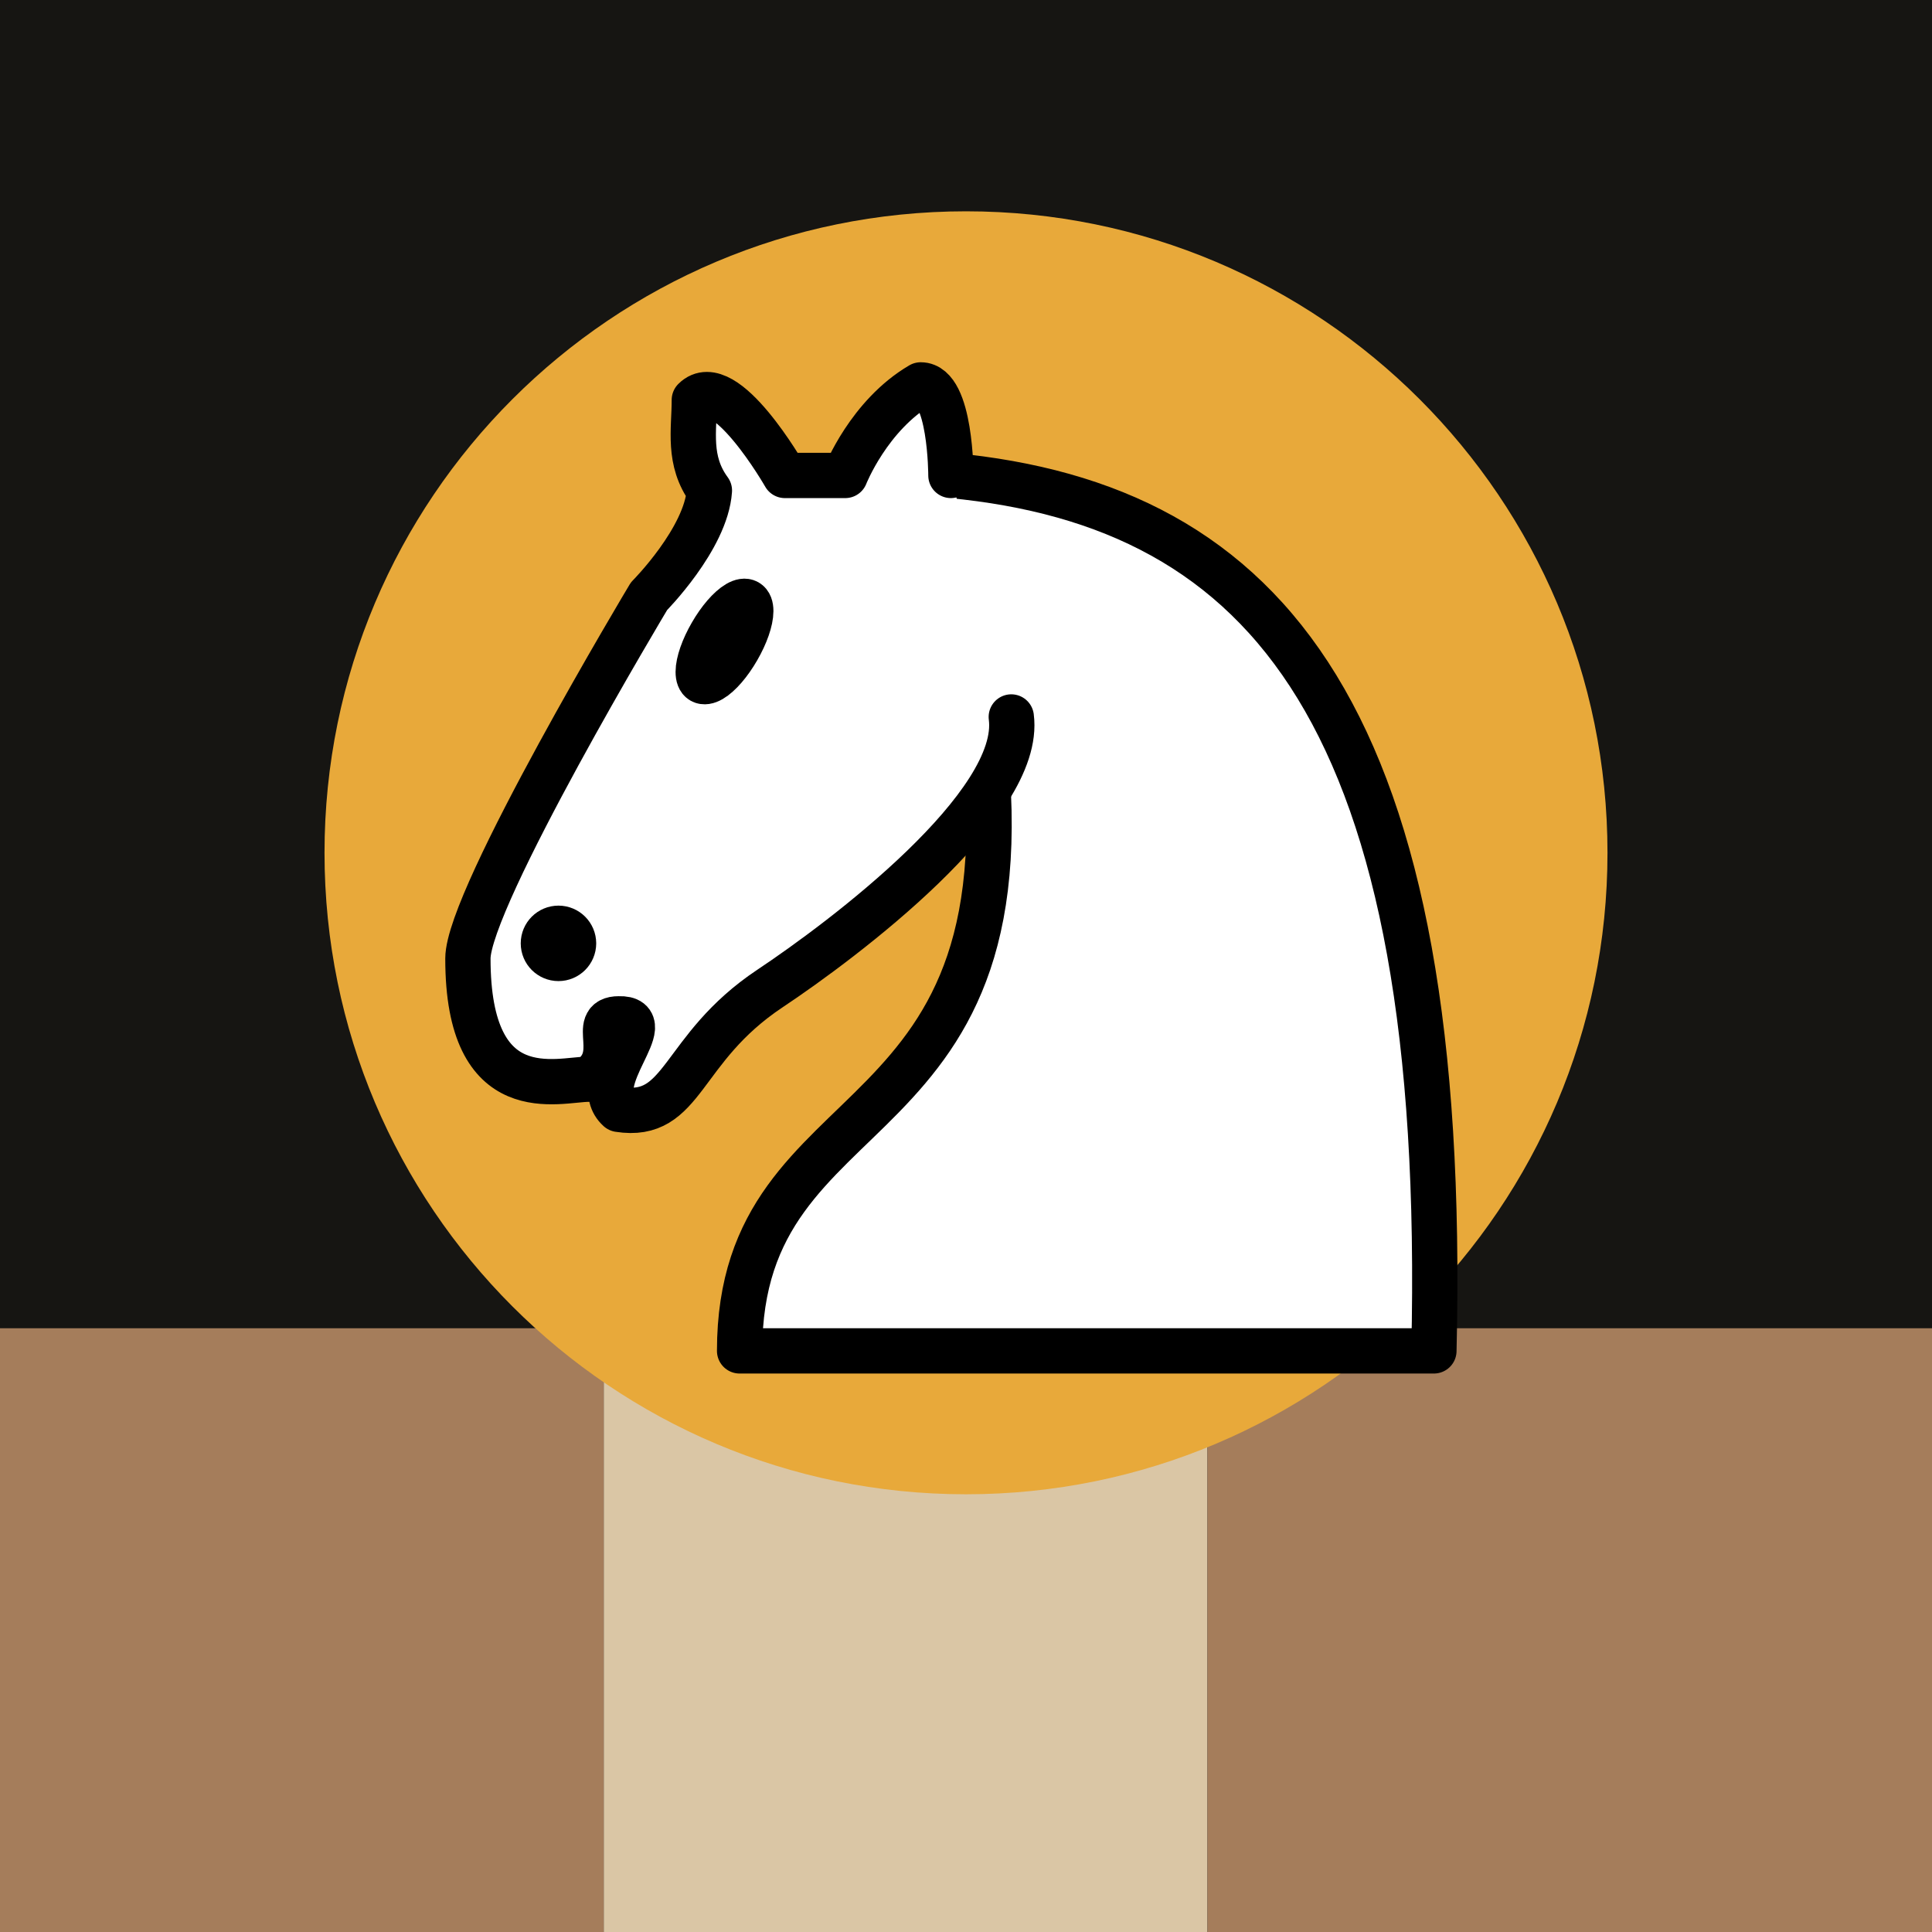
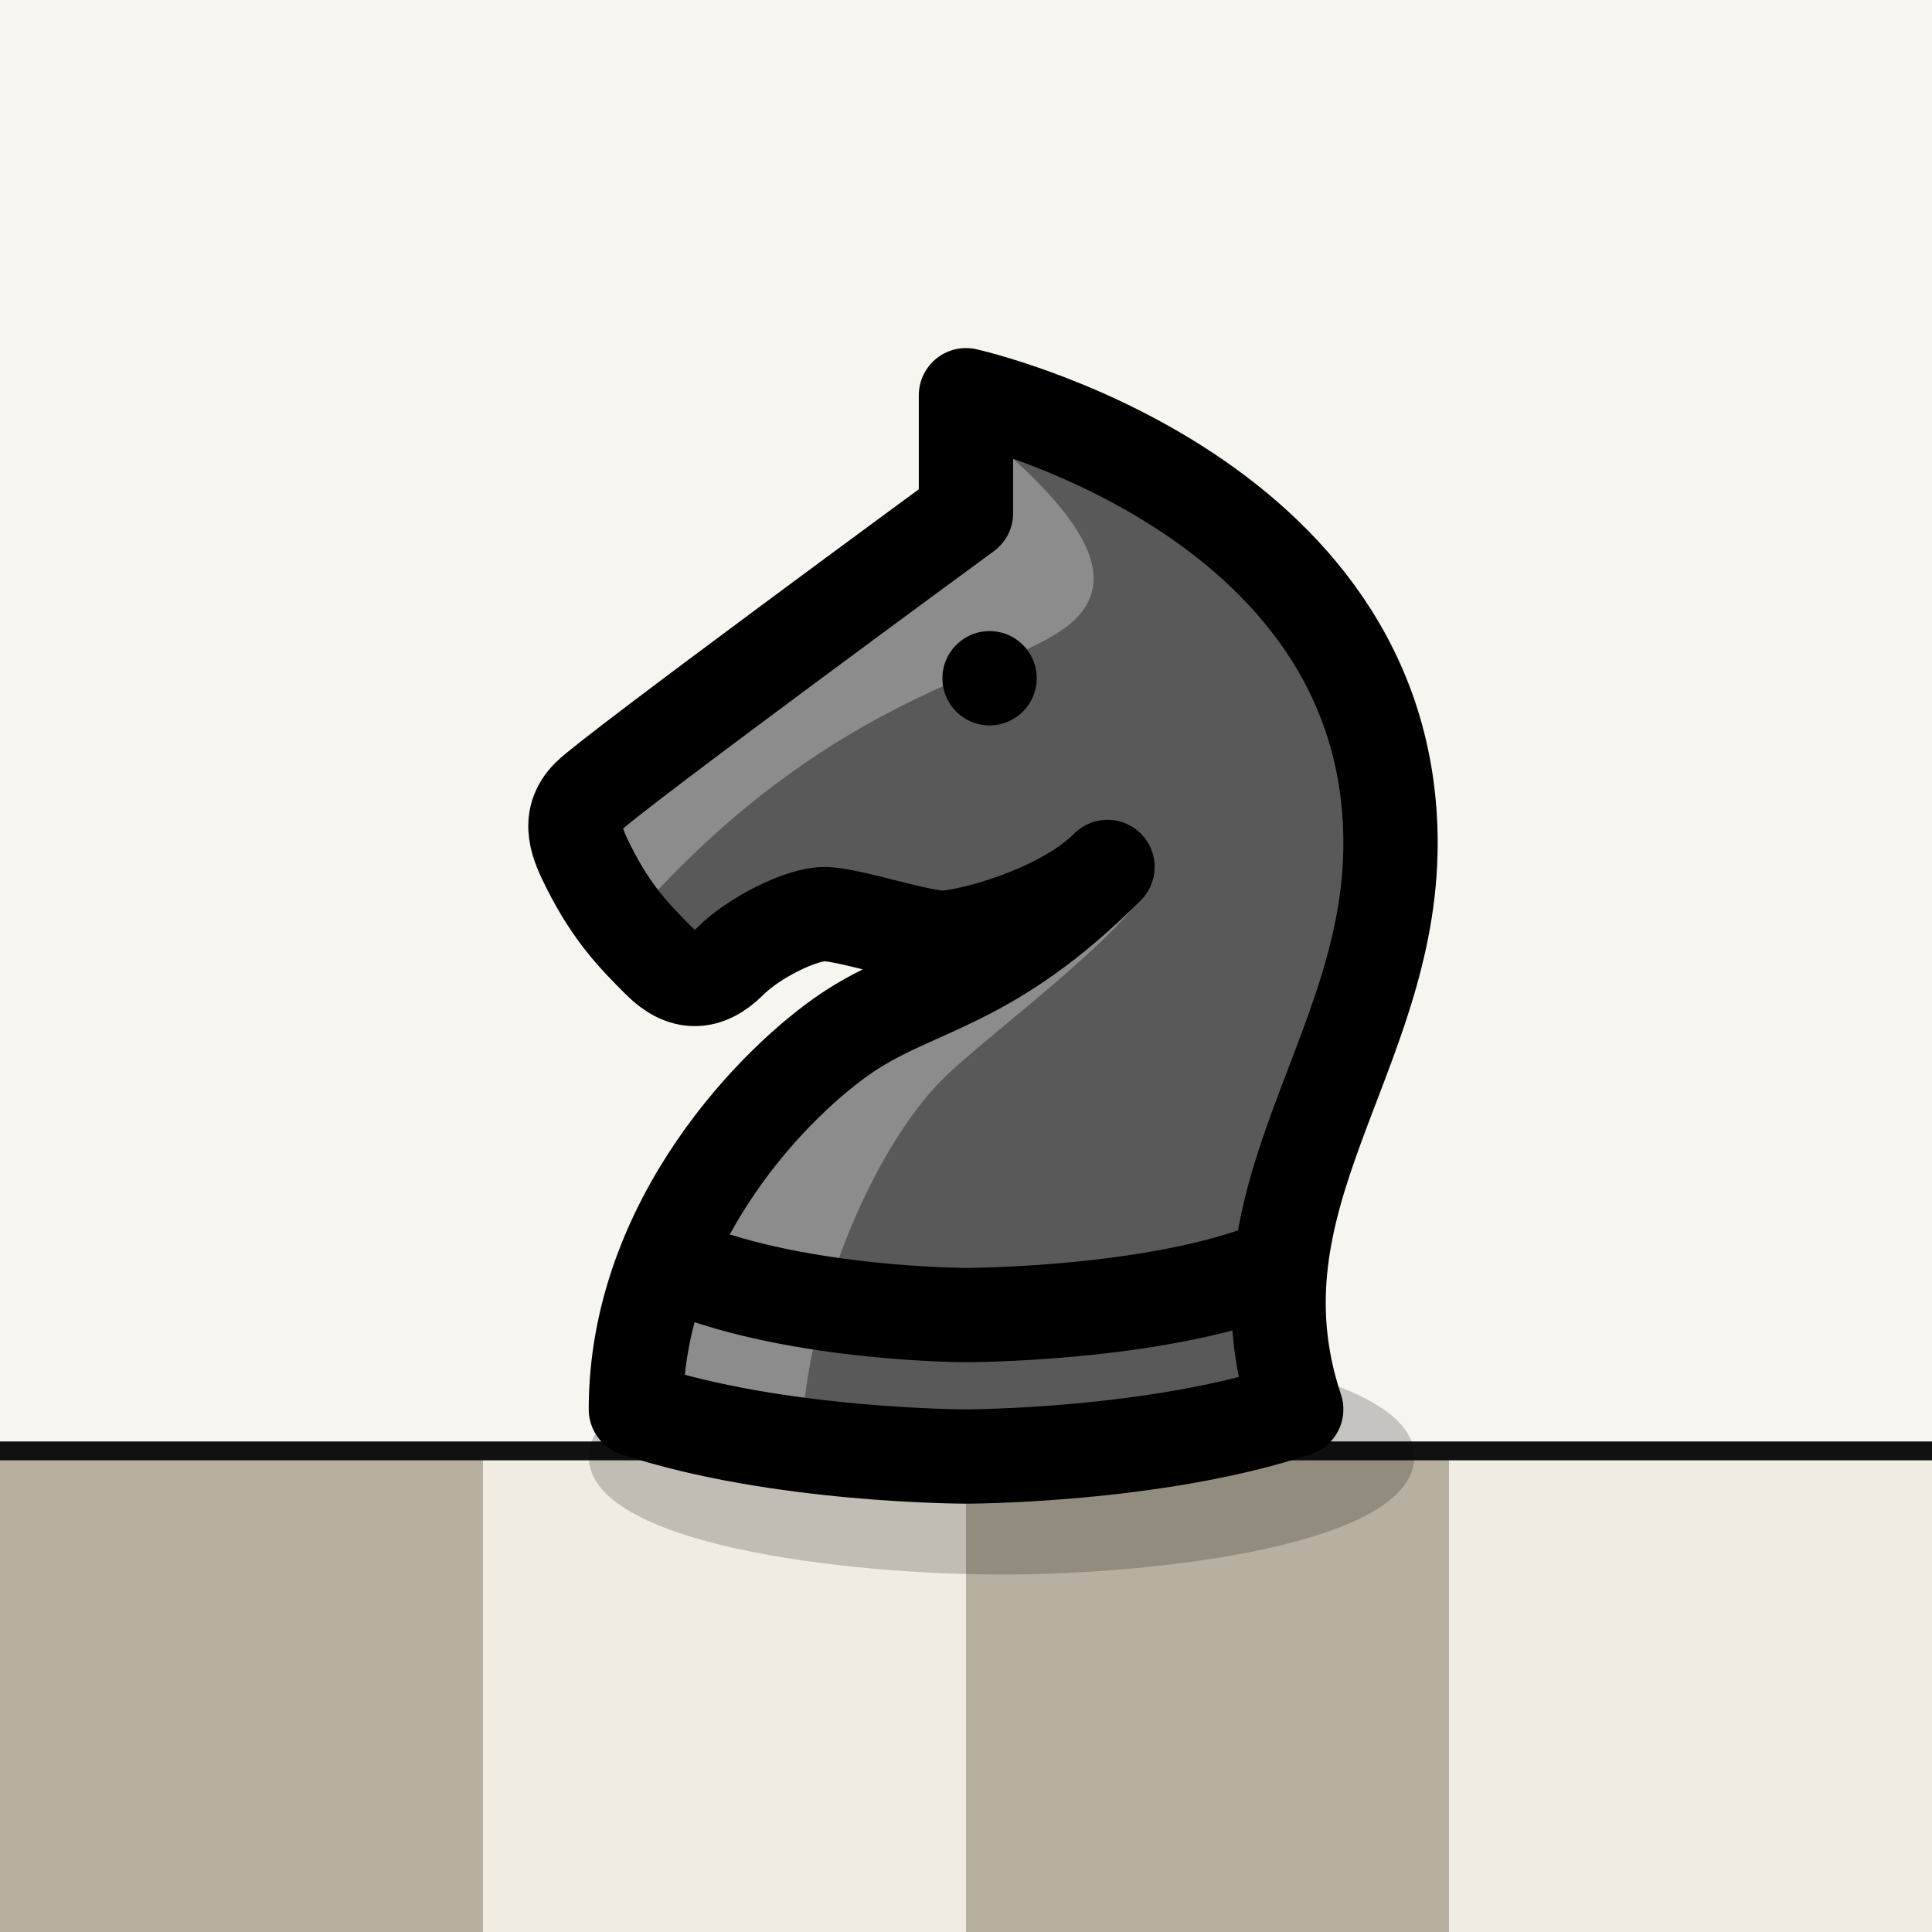
<svg xmlns="http://www.w3.org/2000/svg" viewBox="0 0 512 512">
-   <rect width="512" height="512" fill="#161512" />
-   <g opacity=".9">
-     <rect x="0" y="352" width="160" height="160" fill="#b58863" />
-     <rect x="160" y="352" width="160" height="160" fill="#f0d9b5" />
-     <rect x="320" y="352" width="192" height="160" fill="#b58863" />
-   </g>
-   <circle cx="256" cy="226" r="170" fill="#e8a93a" />
-   <g transform="translate(76 46) scale(8)">
-     <g fill="none" fill-rule="evenodd" stroke="#000" stroke-linecap="round" stroke-linejoin="round" stroke-width="1.5">
-       <path fill="#fff" d="M22 10c10.5 1 16.5 8 16 29H15c0-9 10-6.5 8-21" />
-       <path fill="#fff" d="M24 18c.38 2.91-5.55 7.37-8 9-3 2-2.82 4.34-5 4-1.042-.94 1.41-3.04 0-3-1 0 .19 1.23-1 2-1 0-4.003 1-4-4 0-2 6-12 6-12s1.89-1.9 2-3.5c-.73-.994-.5-2-.5-3 1-1 3 2.5 3 2.5h2s.78-1.992 2.5-3c1 0 1 3 1 3" />
-       <path fill="#000" d="M9.5 25.5a.5.5 0 1 1-1 0 .5.5 0 1 1 1 0m5.433-9.75a.5 1.5 30 1 1-.866-.5.5 1.5 30 1 1 .866.5" />
-     </g>
-   </g>
+   <rect width="512" height="512" fill="#f7f5f0" />
+   <rect x="0" y="384" width="128" height="128" fill="#b7af9f" />
+   <rect x="128" y="384" width="128" height="128" fill="#f1ece1" />
+   <rect x="256" y="384" width="128" height="128" fill="#b7af9f" />
+   <rect x="384" y="384" width="128" height="128" fill="#f1ece1" />
+   <rect x="0" y="382" width="512" height="5" fill="#111" />
+   <svg x="56" y="36" width="400" height="400" viewBox="0 0 16.933 16.933">
+     <defs>
+       <linearGradient id="c">
+         <stop offset="0" stop-opacity=".2" />
+       </linearGradient>
+       <linearGradient id="b" gradientTransform="scale(.07)">
+         <stop offset="0" stop-color="#8c8c8c" />
+       </linearGradient>
+       <linearGradient id="a" gradientTransform="matrix(.07 0 0 .07 -53.975 2.117)">
+         <stop offset="0" stop-color="#595959" />
+       </linearGradient>
+       <linearGradient id="e" x1="4.085" x2="13.229" y1="8.864" y2="8.864" gradientUnits="userSpaceOnUse" href="#a" />
+       <linearGradient id="g" x1="4.762" x2="10.583" y1="11.509" y2="11.509" gradientUnits="userSpaceOnUse" href="#b" />
+       <linearGradient id="f" x1="4.233" x2="9.898" y1="5.953" y2="5.953" gradientUnits="userSpaceOnUse" href="#b" />
+       <linearGradient id="d" x1="4.233" x2="103.049" y1="24.342" y2="24.342" gradientTransform="matrix(1 0 0 1.25 .794 -3.043)" gradientUnits="userSpaceOnUse" href="#c" />
+     </defs>
+     <path fill="url(#d)" d="M5.027 14.817c0 .992 2.646 1.323 4.233 1.323 1.587 0 4.233-.331 4.233-1.323 0-.992-2.779-1.323-4.233-1.323s-4.233.331-4.233 1.323" class="UnoptimicedTransforms" style="font-variation-settings:normal;-inkscape-stroke:none" transform="matrix(1.094 0 0 1 -1.265 0)" />
+     <path fill="url(#e)" d="M4.763 14.287c1.587.529 3.704.529 3.704.529s2.117 0 3.704-.529c-.794-2.381 1.058-3.969 1.058-6.35 0-3.969-4.763-5.027-4.763-5.027v1.323s-3.969 2.91-4.233 3.175-.118.557 0 .794c.265.529.529.794.794 1.058q.397.397.794 0c.265-.265.794-.529 1.058-.529.265 0 1.058.265 1.323.265s1.323-.265 1.852-.794C8.731 9.525 7.938 9.525 7.144 10.054c-.794.529-2.381 2.117-2.381 4.233" />
+     <path fill="url(#f)" d="M8.467 3.175c1.323 1.058 1.852 1.852 1.058 2.381s-2.646.794-4.763 3.175l-.529-1.323 4.233-3.175" />
+     <path fill="url(#g)" d="m6.615 14.817-1.852-.529c0-2.117 1.587-3.969 2.381-4.498.794-.529 2.117-.265 3.44-1.587 0 .529-1.852 1.852-2.381 2.381-.794.794-1.587 2.646-1.587 4.233" />
+     <path fill="none" stroke="#000" stroke-linecap="round" stroke-linejoin="round" stroke-width="1.058" d="M4.763 14.287c1.587.529 3.704.529 3.704.529s2.117 0 3.704-.529c-.794-2.381 1.058-3.969 1.058-6.35 0-3.969-4.763-5.027-4.763-5.027v1.323s-3.969 2.91-4.233 3.175-.118.557 0 .794c.265.529.529.794.794 1.058q.397.397.794 0c.265-.265.794-.529 1.058-.529.265 0 1.058.265 1.323.265s1.323-.265 1.852-.794C8.731 9.525 7.938 9.525 7.144 10.054c-.794.529-2.381 2.117-2.381 4.233" />
+     <circle cx="8.731" cy="6.085" r=".529" />
+     <path fill="none" stroke="#000" stroke-linejoin="round" stroke-width="1.058" d="M11.906 12.7c-1.323.529-3.439.529-3.439.529s-1.852 0-3.175-.529" />
+   </svg>
</svg>
